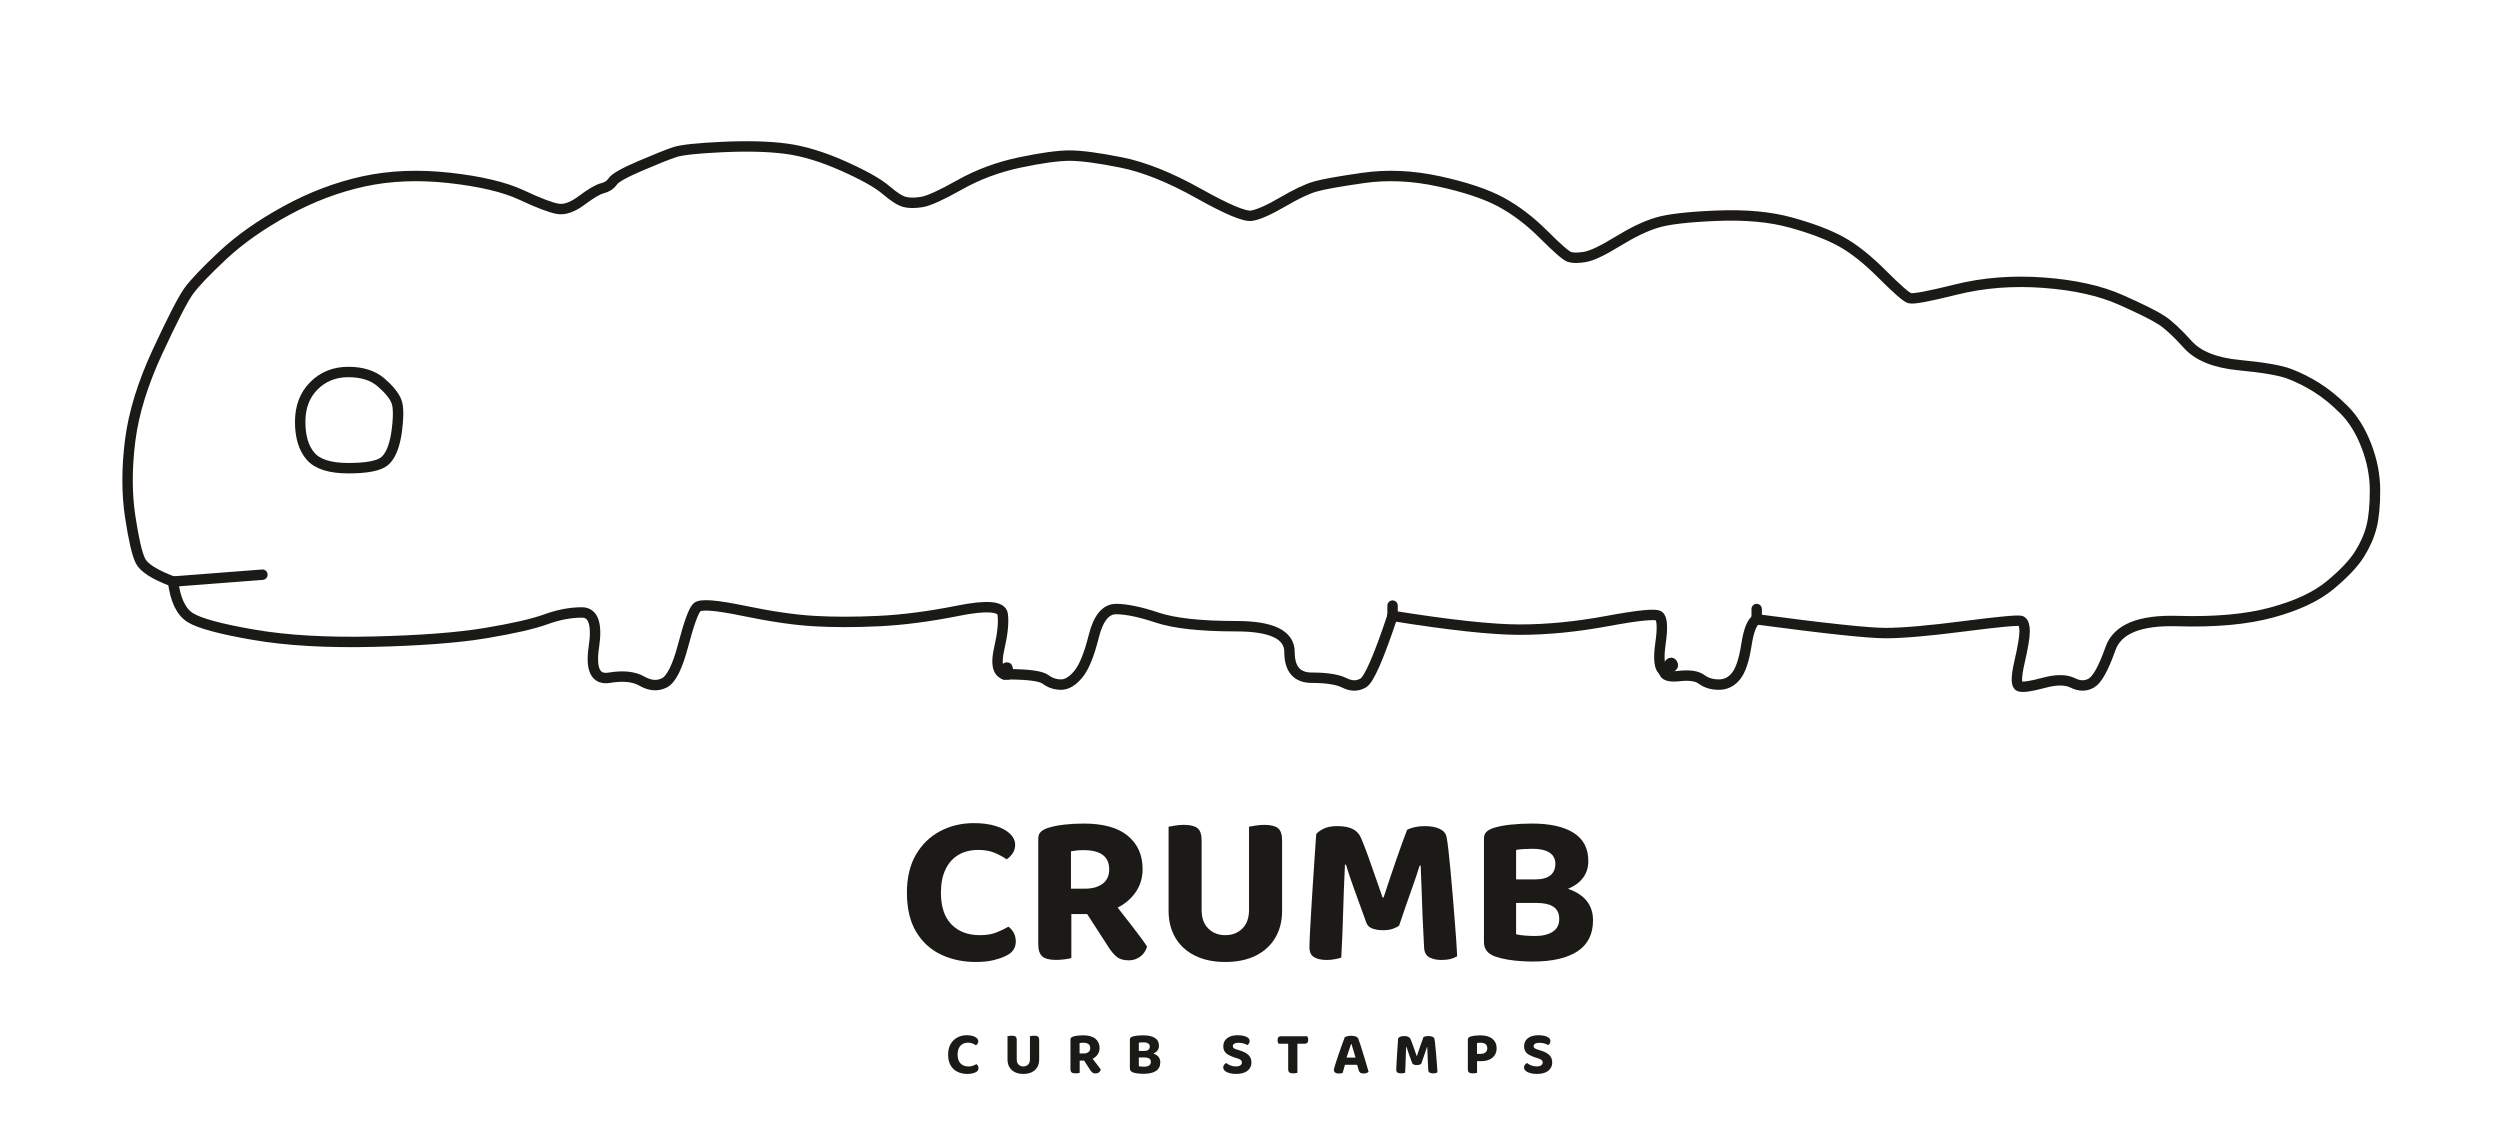
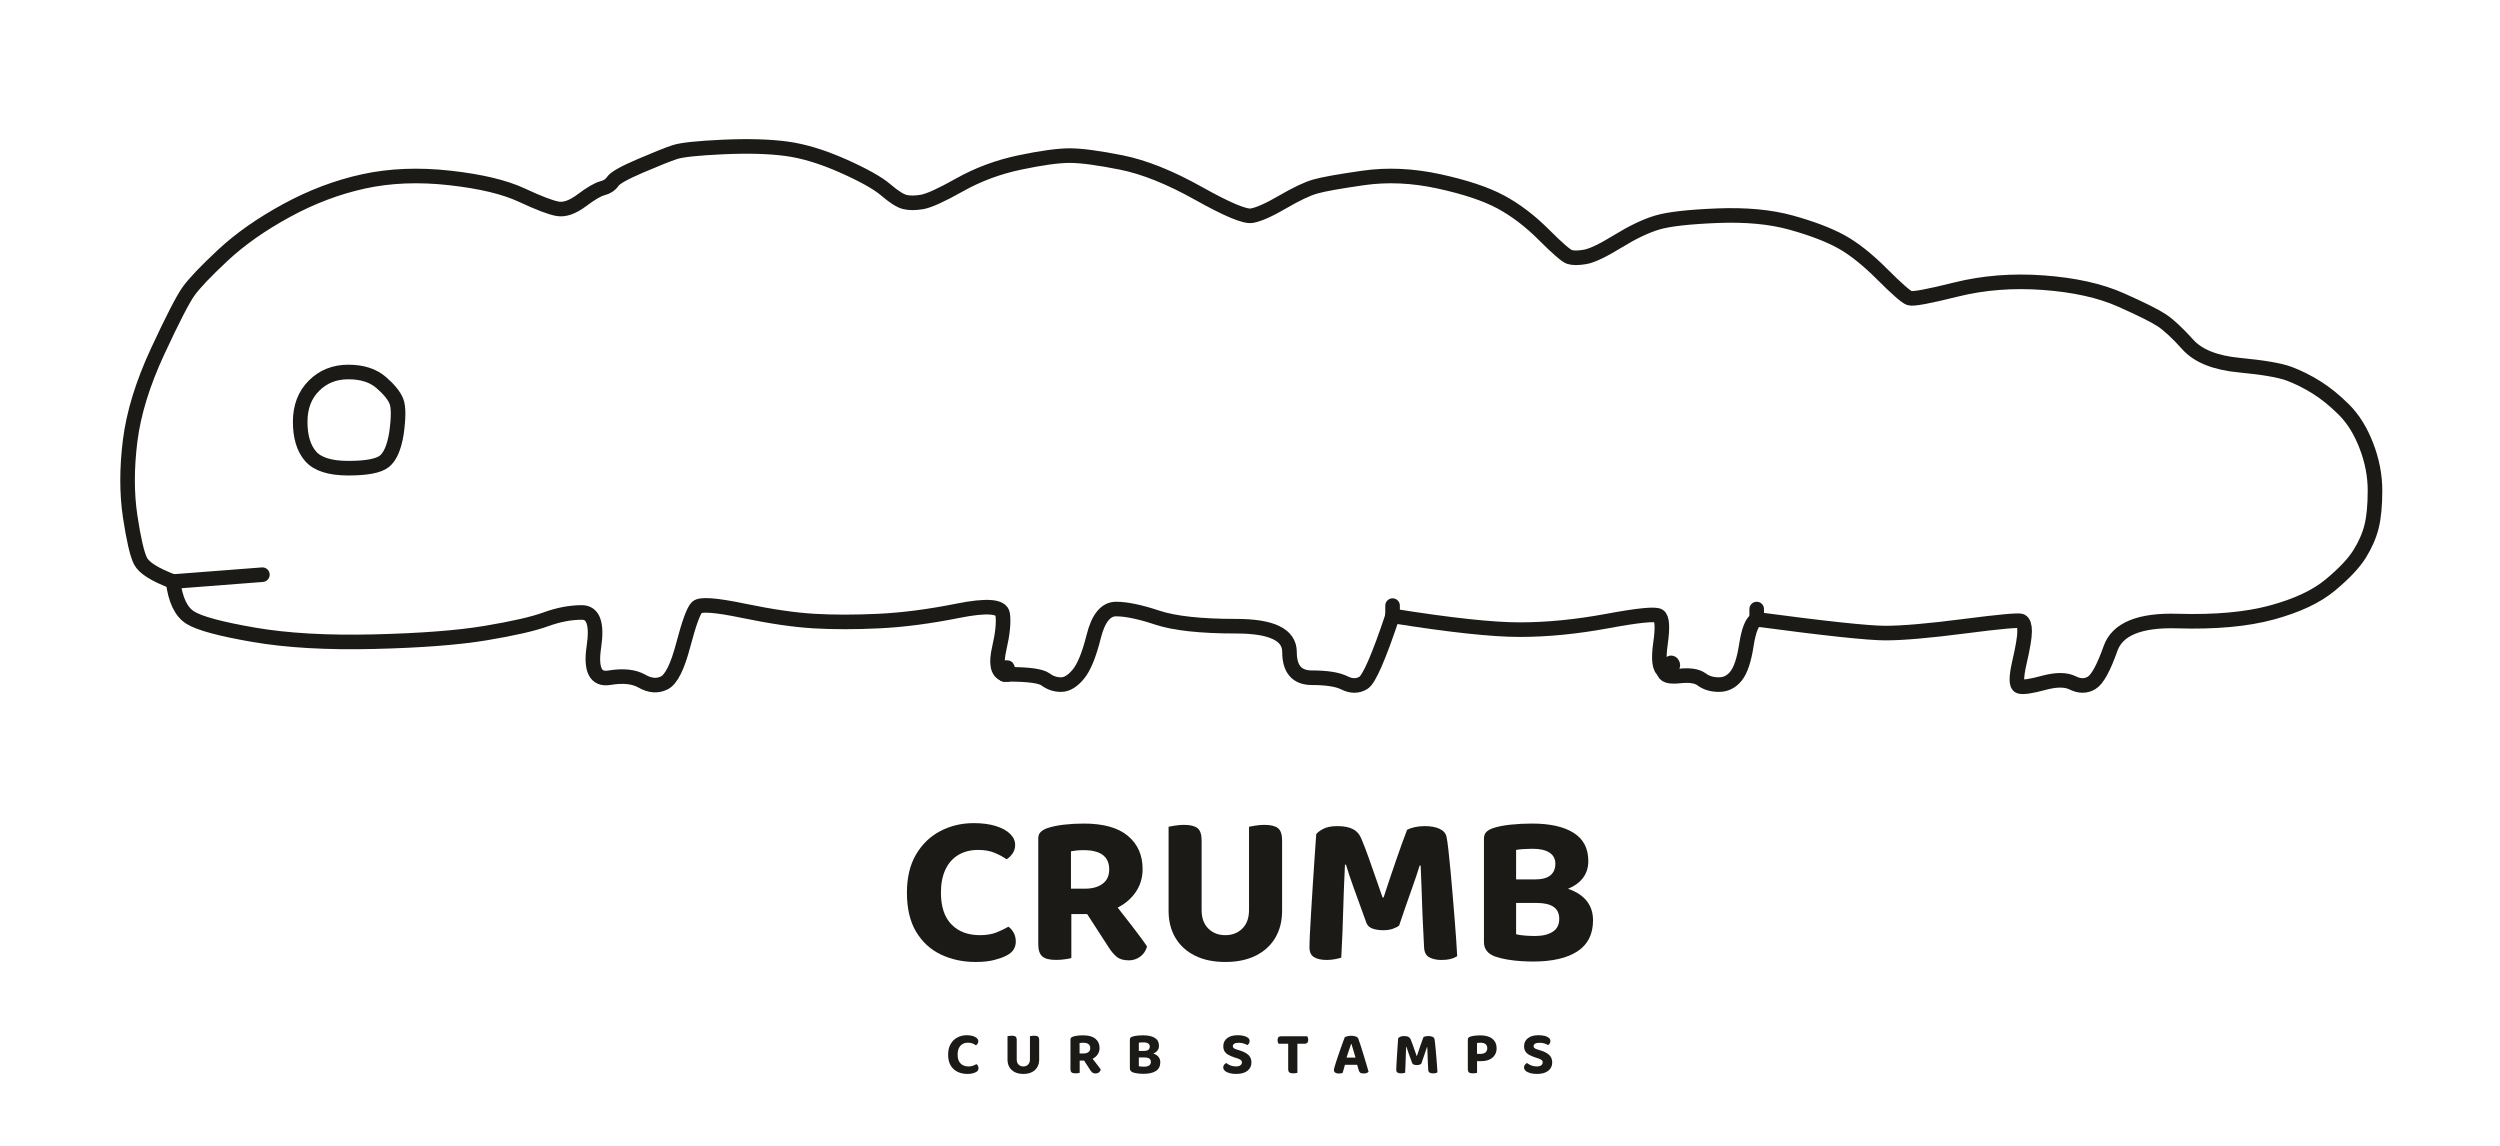
<svg xmlns="http://www.w3.org/2000/svg" viewBox="0 0 1200 550">
  <g fill="none">
-     <g fill="none" stroke="#1c1a17" stroke-width="5" stroke-linecap="round" stroke-linejoin="round">
+     <g fill="none" stroke="#1c1a17" stroke-width="7" stroke-linecap="round" stroke-linejoin="round">
      <path d="M 125.95 275.85 L 83.08 279.15" />
      <path d="M 483.76 323.66 L 483.76 322.02" />
      <path d="M 483.76 323.66 L 482.11 323.66" />
      <path d="M 483.76 323.66 Q 498.60 323.66 501.89 326.14 Q 505.19 328.61 509.31 328.61 Q 513.44 328.61 517.56 323.66 Q 521.68 318.72 524.98 305.53 Q 528.27 292.34 535.69 292.34 Q 543.11 292.34 555.48 296.46 Q 567.85 300.58 593.40 300.58 Q 618.96 300.58 618.96 312.95 Q 618.96 325.31 629.68 325.31 Q 640.40 325.31 645.34 327.79 Q 650.29 330.26 654.41 327.79 Q 658.53 325.31 668.43 295.63" />
      <path d="M 798.69 322.02 Q 795.39 320.37 797.04 308.82 Q 798.69 297.28 796.21 295.63 Q 793.74 293.98 771.48 298.11 Q 749.22 302.23 729.44 302.23 Q 709.65 302.23 668.43 295.63" />
      <path d="M 798.69 322.02 L 800.34 320.37" />
      <path d="M 798.69 322.02 Q 798.69 325.31 806.11 324.49 Q 813.53 323.66 816.82 326.14 Q 820.12 328.61 825.07 328.61 Q 830.02 328.61 833.31 324.49 Q 836.61 320.37 838.26 309.65 Q 839.91 298.93 843.21 297.28" />
      <path d="M 83.08 279.15 Q 69.89 274.20 67.42 269.25 Q 64.95 264.31 62.47 247.82 Q 60.00 231.33 62.47 211.54 Q 64.95 191.76 75.66 168.67 Q 86.38 145.59 90.50 139.82 Q 94.63 134.05 106.99 122.50 Q 119.36 110.96 137.50 101.07 Q 155.63 91.18 174.60 87.05 Q 193.56 82.93 215.82 85.40 Q 238.08 87.88 250.44 93.65 Q 262.81 99.42 267.76 100.24 Q 272.70 101.07 279.30 96.12 Q 285.89 91.18 289.19 90.35 Q 292.49 89.53 294.14 87.05 Q 295.79 84.58 307.33 79.63 Q 318.87 74.69 323.82 73.04 Q 328.76 71.39 346.90 70.56 Q 365.04 69.74 377.40 71.39 Q 389.77 73.04 404.61 79.63 Q 419.45 86.23 425.22 91.18 Q 430.99 96.12 434.29 96.95 Q 437.59 97.77 442.53 96.95 Q 447.48 96.12 460.67 88.70 Q 473.86 81.28 489.53 77.98 Q 505.19 74.69 513.44 74.69 Q 521.68 74.69 538.17 77.98 Q 554.66 81.28 575.27 92.82 Q 595.88 104.37 600.82 103.54 Q 605.77 102.72 615.66 96.95 Q 625.56 91.18 631.33 89.53 Q 637.10 87.88 654.41 85.40 Q 671.73 82.93 690.69 87.05 Q 709.65 91.18 720.37 96.95 Q 731.08 102.72 740.98 112.61 Q 750.87 122.50 753.34 123.33 Q 755.82 124.15 760.76 123.33 Q 765.71 122.50 776.43 115.91 Q 787.15 109.31 795.39 106.84 Q 803.63 104.37 824.24 103.54 Q 844.85 102.72 859.69 106.84 Q 874.53 110.96 883.60 115.91 Q 892.67 120.85 903.39 131.57 Q 914.11 142.29 916.58 143.11 Q 919.05 143.94 938.84 138.99 Q 958.63 134.05 980.89 135.69 Q 1003.15 137.34 1017.98 143.94 Q 1032.82 150.53 1037.77 153.83 Q 1042.72 157.13 1050.14 165.37 Q 1057.56 173.62 1074.87 175.27 Q 1092.18 176.92 1098.78 179.39 Q 1105.37 181.86 1111.97 185.98 Q 1118.56 190.11 1125.16 196.70 Q 1131.76 203.30 1135.88 214.02 Q 1140.00 224.73 1140.00 235.45 Q 1140.00 246.17 1138.35 252.76 Q 1136.70 259.36 1132.58 265.95 Q 1128.46 272.55 1118.56 280.79 Q 1108.67 289.04 1090.53 293.98 Q 1072.40 298.93 1045.19 298.11 Q 1017.98 297.28 1013.04 311.30 Q 1008.09 325.31 1003.97 327.79 Q 999.85 330.26 994.90 327.79 Q 989.95 325.31 980.89 327.79 Q 971.82 330.26 969.34 329.44 Q 966.87 328.61 969.34 317.89 Q 971.82 307.18 971.82 303.05 Q 971.82 298.93 970.17 298.11 Q 968.52 297.28 942.96 300.58 Q 917.40 303.88 905.04 303.88 Q 892.67 303.88 843.21 297.28" />
      <path d="M 83.08 279.15 Q 84.73 292.34 91.33 296.46 Q 97.92 300.58 121.83 304.70 Q 145.74 308.82 179.54 308.00 Q 213.34 307.18 233.13 303.88 Q 252.92 300.58 261.98 297.28 Q 271.05 293.98 279.30 293.98 Q 287.54 293.98 285.07 310.47 Q 282.60 326.96 292.49 325.31 Q 302.38 323.66 308.15 326.96 Q 313.92 330.26 318.87 327.79 Q 323.82 325.31 327.94 309.65 Q 332.06 293.98 334.53 291.51 Q 337.01 289.04 356.79 293.16 Q 376.58 297.28 390.60 298.11 Q 404.61 298.93 421.92 298.11 Q 439.24 297.28 459.85 293.16 Q 480.46 289.04 481.28 294.81 Q 482.11 300.58 479.63 311.30 Q 477.16 322.02 482.11 323.66" />
      <path d="M 843.21 297.28 L 843.21 292.34" />
      <path d="M 668.43 290.69 L 668.43 295.63" />
      <path d="M 482.11 323.66 L 482.11 322.02" />
      <path d="M 483.76 322.02 L 482.11 322.02" />
      <path d="M 483.76 322.02 Q 483.76 318.72 482.11 322.02" />
      <path d="M 800.34 320.37 Q 801.98 317.07 802.81 318.72 Q 803.63 320.37 800.34 320.37" />
      <path d="M 190.26 208.24 Q 191.91 196.70 190.26 192.58 Q 188.61 188.46 182.84 183.51 Q 177.07 178.56 167.18 178.56 Q 157.28 178.56 150.69 185.16 Q 144.09 191.76 144.09 202.47 Q 144.09 213.19 149.04 218.96 Q 153.98 224.73 167.18 224.73 Q 180.37 224.73 184.49 221.44 Q 188.61 218.14 190.26 208.24" />
    </g>
  </g>
  <g fill="#1c1a17">
    <path d="M487.272 405.554Q487.272 407.854 486.033 409.658Q484.793 411.461 483.175 412.455Q480.575 410.662 477.317 409.315Q474.06 407.967 469.58 407.967Q464.026 407.967 460.01 410.365Q455.993 412.763 453.82 417.35Q451.646 421.936 451.646 428.488Q451.646 438.514 456.674 443.697Q461.701 448.88 470.366 448.88Q474.905 448.88 478.131 447.636Q481.357 446.393 484.036 444.812Q485.629 445.939 486.605 447.782Q487.58 449.625 487.58 452.029Q487.58 454.097 486.494 455.836Q485.409 457.575 482.792 458.827Q480.795 459.859 477.188 460.803Q473.582 461.747 468.319 461.747Q459.134 461.747 451.64 458.174Q444.146 454.6 439.734 447.241Q435.322 439.882 435.322 428.488Q435.322 417.647 439.653 410.224Q443.983 402.8 451.295 398.95Q458.606 395.1 467.375 395.1Q473.569 395.1 478.016 396.506Q482.463 397.912 484.868 400.271Q487.272 402.629 487.272 405.554Z" />
    <path d="M514.063 426.558H520.885Q526.052 426.558 529.234 424.218Q532.417 421.878 532.417 417.302Q532.417 412.751 529.382 410.411Q526.347 408.071 520.111 408.071Q518.41 408.071 516.933 408.212Q515.456 408.354 514.063 408.612ZM522.308 438.767H498.367V402.53Q498.367 400.47 499.528 399.349Q500.688 398.228 502.589 397.55Q506.001 396.377 510.618 395.842Q515.236 395.308 520.265 395.308Q534.293 395.308 541.373 401.205Q548.453 407.101 548.453 417.144Q548.453 423.438 545.053 428.33Q541.652 433.222 535.784 435.995Q529.916 438.767 522.308 438.767ZM519.433 435.036 533.498 431.758Q535.936 435.003 538.503 438.243Q541.07 441.484 543.389 444.516Q545.708 447.549 547.601 450.078Q549.493 452.608 550.583 454.351Q549.693 457.462 547.262 459.214Q544.83 460.965 541.872 460.965Q538.049 460.965 535.996 459.251Q533.943 457.537 532.142 454.688ZM498.367 432.844H514.246V459.871Q513.227 460.158 511.159 460.458Q509.092 460.757 506.895 460.757Q502.236 460.757 500.301 459.07Q498.367 457.383 498.367 453.273Z" />
    <path d="M588.152 461.747Q579.641 461.747 573.536 458.69Q567.431 455.632 564.176 450.103Q560.921 444.575 560.921 437.212V430.343H576.775V436.8Q576.775 442.511 579.98 445.696Q583.185 448.88 588.152 448.88Q593.119 448.88 596.325 445.696Q599.53 442.511 599.53 436.8V430.343H615.409V437.212Q615.409 444.575 612.153 450.103Q608.898 455.632 602.793 458.69Q596.689 461.747 588.152 461.747ZM576.775 433.501H560.921V396.818Q561.994 396.61 564.114 396.271Q566.233 395.932 568.272 395.932Q572.773 395.932 574.774 397.488Q576.775 399.044 576.775 403.416ZM615.409 433.659H599.53V396.818Q600.603 396.61 602.723 396.271Q604.842 395.932 606.881 395.932Q611.382 395.932 613.395 397.488Q615.409 399.044 615.409 403.416Z" />
    <path d="M671.577 444.279Q670.375 445.195 668.467 445.848Q666.56 446.501 664.076 446.501Q660.832 446.501 658.662 445.665Q656.493 444.828 655.815 442.815Q652.279 432.985 649.87 426.396Q647.461 419.806 646.072 415.043H645.577Q645.265 421.578 645.059 427.034Q644.853 432.49 644.714 437.596Q644.574 442.703 644.369 448.042Q644.163 453.381 643.801 459.684Q642.623 460.05 640.726 460.416Q638.829 460.782 636.895 460.782Q632.947 460.782 630.747 459.438Q628.546 458.095 628.546 454.771Q628.546 452.495 628.766 447.971Q628.987 443.447 629.351 437.567Q629.715 431.687 630.116 425.16Q630.518 418.633 630.971 412.235Q631.425 405.837 631.787 400.408Q632.619 399.206 635.127 397.87Q637.636 396.535 641.983 396.535Q646.746 396.535 649.556 398.064Q652.366 399.593 653.618 402.991Q655.216 406.794 656.971 411.729Q658.727 416.665 660.457 421.68Q662.188 426.695 663.631 430.784H664.126Q667.122 421.578 670.144 412.848Q673.166 404.119 675.417 398.286Q676.827 397.529 679.073 397.032Q681.32 396.535 683.832 396.535Q688.279 396.535 691.067 397.868Q693.854 399.202 694.349 401.76Q694.765 403.765 695.245 408.029Q695.726 412.293 696.246 417.868Q696.766 423.442 697.273 429.509Q697.781 435.577 698.236 441.317Q698.692 447.058 699.016 451.682Q699.341 456.306 699.445 458.981Q697.877 459.921 696.165 460.352Q694.453 460.782 691.836 460.782Q688.537 460.782 686.156 459.567Q683.774 458.353 683.566 454.85Q683.1 446.659 682.805 439.321Q682.509 431.982 682.331 425.901Q682.152 419.819 681.919 415.488H681.424Q680.084 419.943 677.634 426.766Q675.184 433.588 671.577 444.279Z" />
    <path d="M745.375 422.123V433.413H722.229V422.123ZM737.604 433.413 738.798 424.736Q747.451 424.736 753.159 426.799Q758.866 428.862 761.76 432.631Q764.653 436.4 764.653 441.738Q764.653 451.755 757.169 456.647Q749.685 461.539 735.836 461.539Q733.345 461.539 730.141 461.344Q726.938 461.148 723.681 460.614Q720.424 460.079 717.691 459.139Q712.295 457.18 712.295 452.221V402.53Q712.295 400.47 713.456 399.337Q714.616 398.203 716.517 397.55Q720.053 396.352 725.085 395.83Q730.116 395.308 735.404 395.308Q748.262 395.308 755.328 399.757Q762.394 404.206 762.394 413.312Q762.394 418.313 759.472 421.847Q756.549 425.38 750.987 427.221Q745.425 429.062 737.442 429.062L736.743 422.123Q741.789 422.123 744.179 420.172Q746.569 418.221 746.569 414.548Q746.569 411.166 743.805 409.29Q741.041 407.414 735.562 407.414Q733.528 407.414 731.337 407.555Q729.147 407.696 727.729 407.954V448.448Q729.434 448.889 731.999 449.082Q734.564 449.275 736.864 449.275Q742.097 449.275 745.265 447.272Q748.433 445.269 748.433 441.055Q748.433 437.149 745.694 435.281Q742.954 433.413 737.604 433.413Z" />
    <path d="M469.588 499.818Q469.588 500.459 469.242 500.962Q468.896 501.465 468.445 501.742Q467.72 501.242 466.812 500.867Q465.904 500.491 464.654 500.491Q463.106 500.491 461.986 501.159Q460.866 501.828 460.26 503.107Q459.654 504.386 459.654 506.213Q459.654 509.009 461.055 510.454Q462.457 511.899 464.874 511.899Q466.139 511.899 467.039 511.552Q467.938 511.206 468.685 510.765Q469.13 511.079 469.402 511.593Q469.674 512.107 469.674 512.777Q469.674 513.354 469.371 513.839Q469.068 514.324 468.338 514.673Q467.782 514.961 466.776 515.224Q465.77 515.487 464.303 515.487Q461.742 515.487 459.652 514.491Q457.562 513.494 456.332 511.442Q455.102 509.39 455.102 506.213Q455.102 503.19 456.309 501.12Q457.517 499.05 459.556 497.976Q461.594 496.903 464.04 496.903Q465.767 496.903 467.007 497.295Q468.247 497.687 468.917 498.345Q469.588 499.002 469.588 499.818Z" />
    <path d="M491.202 515.487Q488.828 515.487 487.126 514.635Q485.424 513.782 484.516 512.24Q483.608 510.699 483.608 508.646V506.73H488.029V508.531Q488.029 510.123 488.923 511.011Q489.817 511.899 491.202 511.899Q492.587 511.899 493.481 511.011Q494.374 510.123 494.374 508.531V506.73H498.802V508.646Q498.802 510.699 497.894 512.24Q496.987 513.782 495.284 514.635Q493.582 515.487 491.202 515.487ZM488.029 507.611H483.608V497.382Q483.908 497.324 484.499 497.229Q485.09 497.135 485.658 497.135Q486.913 497.135 487.471 497.569Q488.029 498.003 488.029 499.222ZM498.802 507.655H494.374V497.382Q494.674 497.324 495.265 497.229Q495.856 497.135 496.424 497.135Q497.679 497.135 498.241 497.569Q498.802 498.003 498.802 499.222Z" />
    <path d="M518.198 505.675H520.101Q521.541 505.675 522.429 505.022Q523.316 504.37 523.316 503.094Q523.316 501.825 522.47 501.172Q521.624 500.52 519.885 500.52Q519.41 500.52 518.999 500.559Q518.587 500.599 518.198 500.671ZM520.497 509.079H513.822V498.975Q513.822 498.4 514.145 498.088Q514.469 497.775 514.999 497.586Q515.95 497.259 517.238 497.11Q518.525 496.961 519.928 496.961Q523.839 496.961 525.814 498.605Q527.788 500.249 527.788 503.05Q527.788 504.805 526.84 506.169Q525.891 507.533 524.255 508.306Q522.619 509.079 520.497 509.079ZM519.696 508.039 523.618 507.125Q524.298 508.03 525.013 508.933Q525.729 509.837 526.376 510.682Q527.022 511.528 527.55 512.233Q528.078 512.939 528.382 513.425Q528.134 514.292 527.456 514.781Q526.778 515.269 525.953 515.269Q524.887 515.269 524.314 514.791Q523.742 514.313 523.24 513.519ZM513.822 507.428H518.249V514.964Q517.965 515.044 517.389 515.128Q516.812 515.211 516.2 515.211Q514.9 515.211 514.361 514.741Q513.822 514.27 513.822 513.124Z" />
    <path d="M551.562 504.438V507.586H545.108V504.438ZM549.395 507.586 549.728 505.167Q552.141 505.167 553.732 505.742Q555.324 506.317 556.131 507.368Q556.937 508.419 556.937 509.908Q556.937 512.701 554.85 514.065Q552.764 515.429 548.902 515.429Q548.207 515.429 547.314 515.375Q546.421 515.32 545.512 515.171Q544.604 515.022 543.842 514.76Q542.338 514.214 542.338 512.831V498.975Q542.338 498.4 542.661 498.084Q542.985 497.768 543.515 497.586Q544.501 497.252 545.904 497.106Q547.307 496.961 548.781 496.961Q552.367 496.961 554.337 498.201Q556.307 499.442 556.307 501.981Q556.307 503.376 555.493 504.361Q554.678 505.346 553.127 505.86Q551.576 506.373 549.35 506.373L549.155 504.438Q550.562 504.438 551.228 503.894Q551.895 503.35 551.895 502.326Q551.895 501.383 551.124 500.86Q550.353 500.336 548.825 500.336Q548.258 500.336 547.647 500.376Q547.037 500.415 546.641 500.487V511.779Q547.117 511.902 547.832 511.956Q548.547 512.01 549.189 512.01Q550.648 512.01 551.531 511.451Q552.414 510.892 552.414 509.717Q552.414 508.628 551.651 508.107Q550.887 507.586 549.395 507.586Z" />
    <path d="M593.212 511.884Q594.759 511.884 595.439 511.319Q596.12 510.754 596.12 509.98Q596.12 509.253 595.583 508.812Q595.046 508.371 594.01 508.039L592.479 507.549Q590.909 507.018 589.712 506.379Q588.515 505.741 587.85 504.735Q587.184 503.729 587.184 502.166Q587.184 499.756 589.017 498.33Q590.85 496.903 594.099 496.903Q595.753 496.903 597.04 497.225Q598.328 497.548 599.071 498.169Q599.815 498.79 599.815 499.701Q599.815 500.342 599.502 500.834Q599.189 501.326 598.737 501.654Q598.078 501.206 596.967 500.871Q595.856 500.535 594.538 500.535Q593.143 500.535 592.443 500.988Q591.744 501.441 591.744 502.166Q591.744 502.74 592.212 503.102Q592.68 503.465 593.614 503.753L595.206 504.253Q597.85 505.067 599.269 506.406Q600.687 507.745 600.687 510.024Q600.687 512.447 598.799 513.967Q596.912 515.487 593.344 515.487Q591.575 515.487 590.179 515.107Q588.782 514.726 587.966 514.011Q587.149 513.295 587.149 512.34Q587.149 511.583 587.597 511.051Q588.044 510.519 588.583 510.242Q589.36 510.88 590.545 511.382Q591.73 511.884 593.212 511.884Z" />
    <path d="M618.561 500.978 618.527 497.412H627.488Q627.663 497.682 627.805 498.142Q627.947 498.601 627.947 499.134Q627.947 500.06 627.528 500.519Q627.108 500.978 626.387 500.978ZM622.631 497.412 622.666 500.978H613.698Q613.522 500.701 613.38 500.241Q613.238 499.782 613.238 499.25Q613.238 498.294 613.658 497.853Q614.077 497.412 614.798 497.412ZM618.327 500.195H622.748V514.964Q622.471 515.044 621.891 515.128Q621.311 515.211 620.705 515.211Q619.406 515.211 618.867 514.741Q618.327 514.27 618.327 513.124Z" />
    <path d="M648.686 501.09H648.526Q648.224 502 647.838 503.131Q647.453 504.262 647.039 505.494Q646.625 506.727 646.25 507.955L645.731 510.55Q645.557 511.116 645.395 511.723Q645.233 512.33 645.064 512.91Q644.896 513.49 644.745 514.02Q644.594 514.55 644.471 514.992Q644.136 515.101 643.731 515.2Q643.326 515.298 642.765 515.298Q641.551 515.298 640.913 514.853Q640.275 514.408 640.275 513.593Q640.275 513.222 640.384 512.847Q640.493 512.472 640.631 511.977Q640.891 511.035 641.366 509.581Q641.84 508.127 642.416 506.434Q642.992 504.741 643.582 503.082Q644.172 501.423 644.677 500.039Q645.183 498.654 645.492 497.858Q645.922 497.609 646.805 497.383Q647.688 497.157 648.555 497.157Q649.797 497.157 650.785 497.518Q651.773 497.88 652.028 498.682Q652.592 500.21 653.235 502.231Q653.879 504.253 654.547 506.448Q655.216 508.643 655.834 510.719Q656.453 512.795 656.922 514.454Q656.609 514.803 656 515.039Q655.391 515.276 654.566 515.276Q653.354 515.276 652.866 514.853Q652.377 514.43 652.13 513.542L651.197 510.292L650.7 507.827Q650.341 506.542 649.97 505.317Q649.6 504.093 649.273 503.007Q648.946 501.922 648.686 501.09ZM643.806 511.095 645.508 507.654H652.299L652.873 511.095Z" />
    <path d="M682.205 510.616Q681.87 510.872 681.338 511.054Q680.807 511.236 680.114 511.236Q679.209 511.236 678.604 511.003Q677.999 510.769 677.81 510.208Q676.824 507.467 676.153 505.63Q675.481 503.792 675.094 502.464H674.955Q674.868 504.286 674.811 505.808Q674.754 507.329 674.715 508.753Q674.676 510.177 674.618 511.666Q674.561 513.154 674.46 514.912Q674.132 515.014 673.603 515.116Q673.074 515.218 672.535 515.218Q671.434 515.218 670.82 514.843Q670.206 514.469 670.206 513.542Q670.206 512.907 670.268 511.646Q670.329 510.384 670.431 508.745Q670.532 507.105 670.644 505.285Q670.756 503.465 670.883 501.681Q671.009 499.897 671.11 498.383Q671.342 498.048 672.042 497.675Q672.741 497.303 673.953 497.303Q675.281 497.303 676.065 497.729Q676.849 498.156 677.198 499.103Q677.643 500.164 678.133 501.54Q678.622 502.916 679.105 504.315Q679.587 505.713 679.99 506.853H680.128Q680.963 504.286 681.806 501.852Q682.649 499.418 683.276 497.791Q683.669 497.58 684.296 497.442Q684.922 497.303 685.623 497.303Q686.863 497.303 687.64 497.675Q688.417 498.047 688.555 498.76Q688.671 499.319 688.805 500.508Q688.939 501.697 689.084 503.252Q689.229 504.806 689.371 506.498Q689.512 508.19 689.639 509.79Q689.766 511.391 689.857 512.681Q689.947 513.97 689.976 514.716Q689.539 514.978 689.062 515.098Q688.584 515.218 687.855 515.218Q686.935 515.218 686.271 514.879Q685.607 514.541 685.549 513.564Q685.419 511.28 685.336 509.234Q685.254 507.187 685.204 505.492Q685.154 503.796 685.089 502.588H684.951Q684.578 503.83 683.894 505.733Q683.211 507.635 682.205 510.616Z" />
    <path d="M708.958 505.853H710.691Q712.152 505.853 713.02 505.168Q713.888 504.483 713.888 503.173Q713.888 501.862 713.075 501.191Q712.261 500.52 710.719 500.52Q710.179 500.52 709.763 500.548Q709.347 500.577 708.958 500.648ZM710.969 509.346H704.56V498.975Q704.56 498.4 704.883 498.088Q705.207 497.775 705.737 497.586Q706.688 497.259 708.013 497.11Q709.338 496.961 710.424 496.961Q714.328 496.961 716.355 498.634Q718.382 500.306 718.382 503.166Q718.382 505.03 717.492 506.419Q716.603 507.808 714.949 508.577Q713.294 509.346 710.969 509.346ZM704.56 507.4H708.987V514.964Q708.703 515.044 708.127 515.128Q707.55 515.211 706.938 515.211Q705.638 515.211 705.099 514.741Q704.56 514.27 704.56 513.124Z" />
    <path d="M737.59 511.884Q739.137 511.884 739.817 511.319Q740.498 510.754 740.498 509.98Q740.498 509.253 739.961 508.812Q739.424 508.371 738.388 508.039L736.857 507.549Q735.287 507.018 734.09 506.379Q732.893 505.741 732.228 504.735Q731.562 503.729 731.562 502.166Q731.562 499.756 733.395 498.33Q735.228 496.903 738.477 496.903Q740.131 496.903 741.418 497.225Q742.706 497.548 743.449 498.169Q744.193 498.79 744.193 499.701Q744.193 500.342 743.88 500.834Q743.567 501.326 743.115 501.654Q742.456 501.206 741.345 500.871Q740.234 500.535 738.916 500.535Q737.521 500.535 736.821 500.988Q736.122 501.441 736.122 502.166Q736.122 502.74 736.59 503.102Q737.058 503.465 737.992 503.753L739.584 504.253Q742.228 505.067 743.647 506.406Q745.065 507.745 745.065 510.024Q745.065 512.447 743.177 513.967Q741.29 515.487 737.722 515.487Q735.953 515.487 734.557 515.107Q733.16 514.726 732.344 514.011Q731.527 513.295 731.527 512.34Q731.527 511.583 731.975 511.051Q732.422 510.519 732.961 510.242Q733.738 510.88 734.923 511.382Q736.108 511.884 737.59 511.884Z" />
  </g>
</svg>
